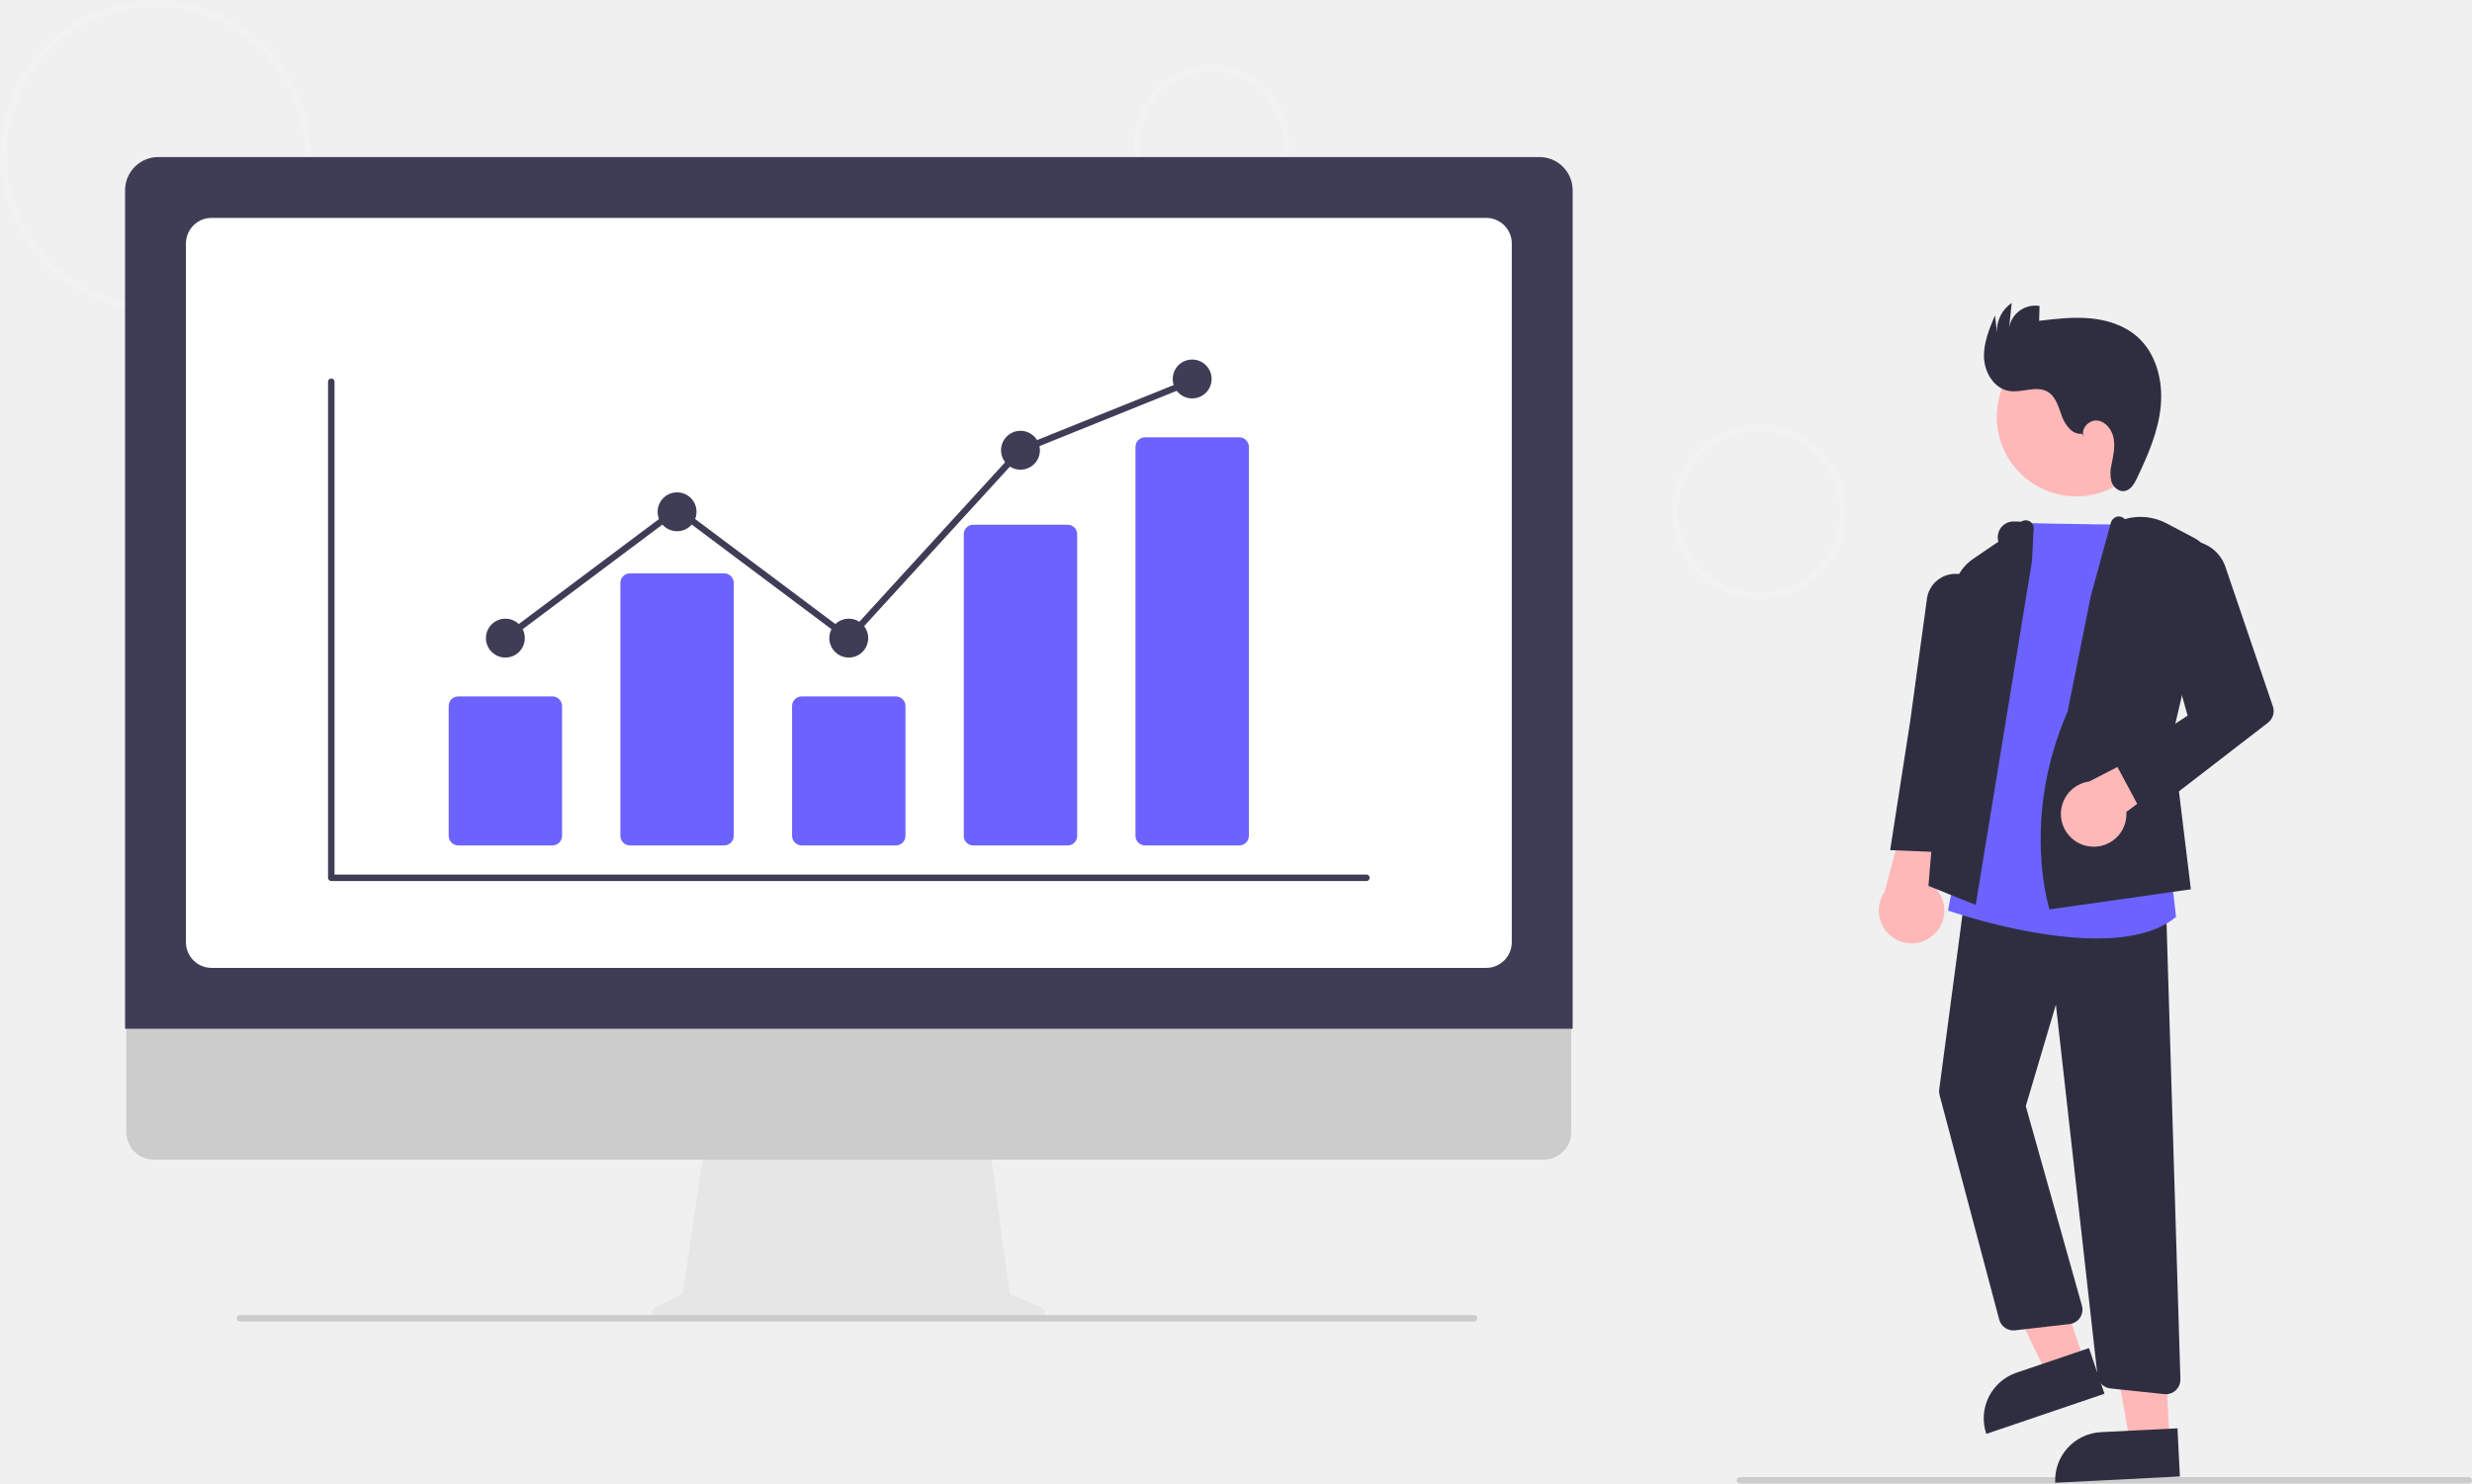
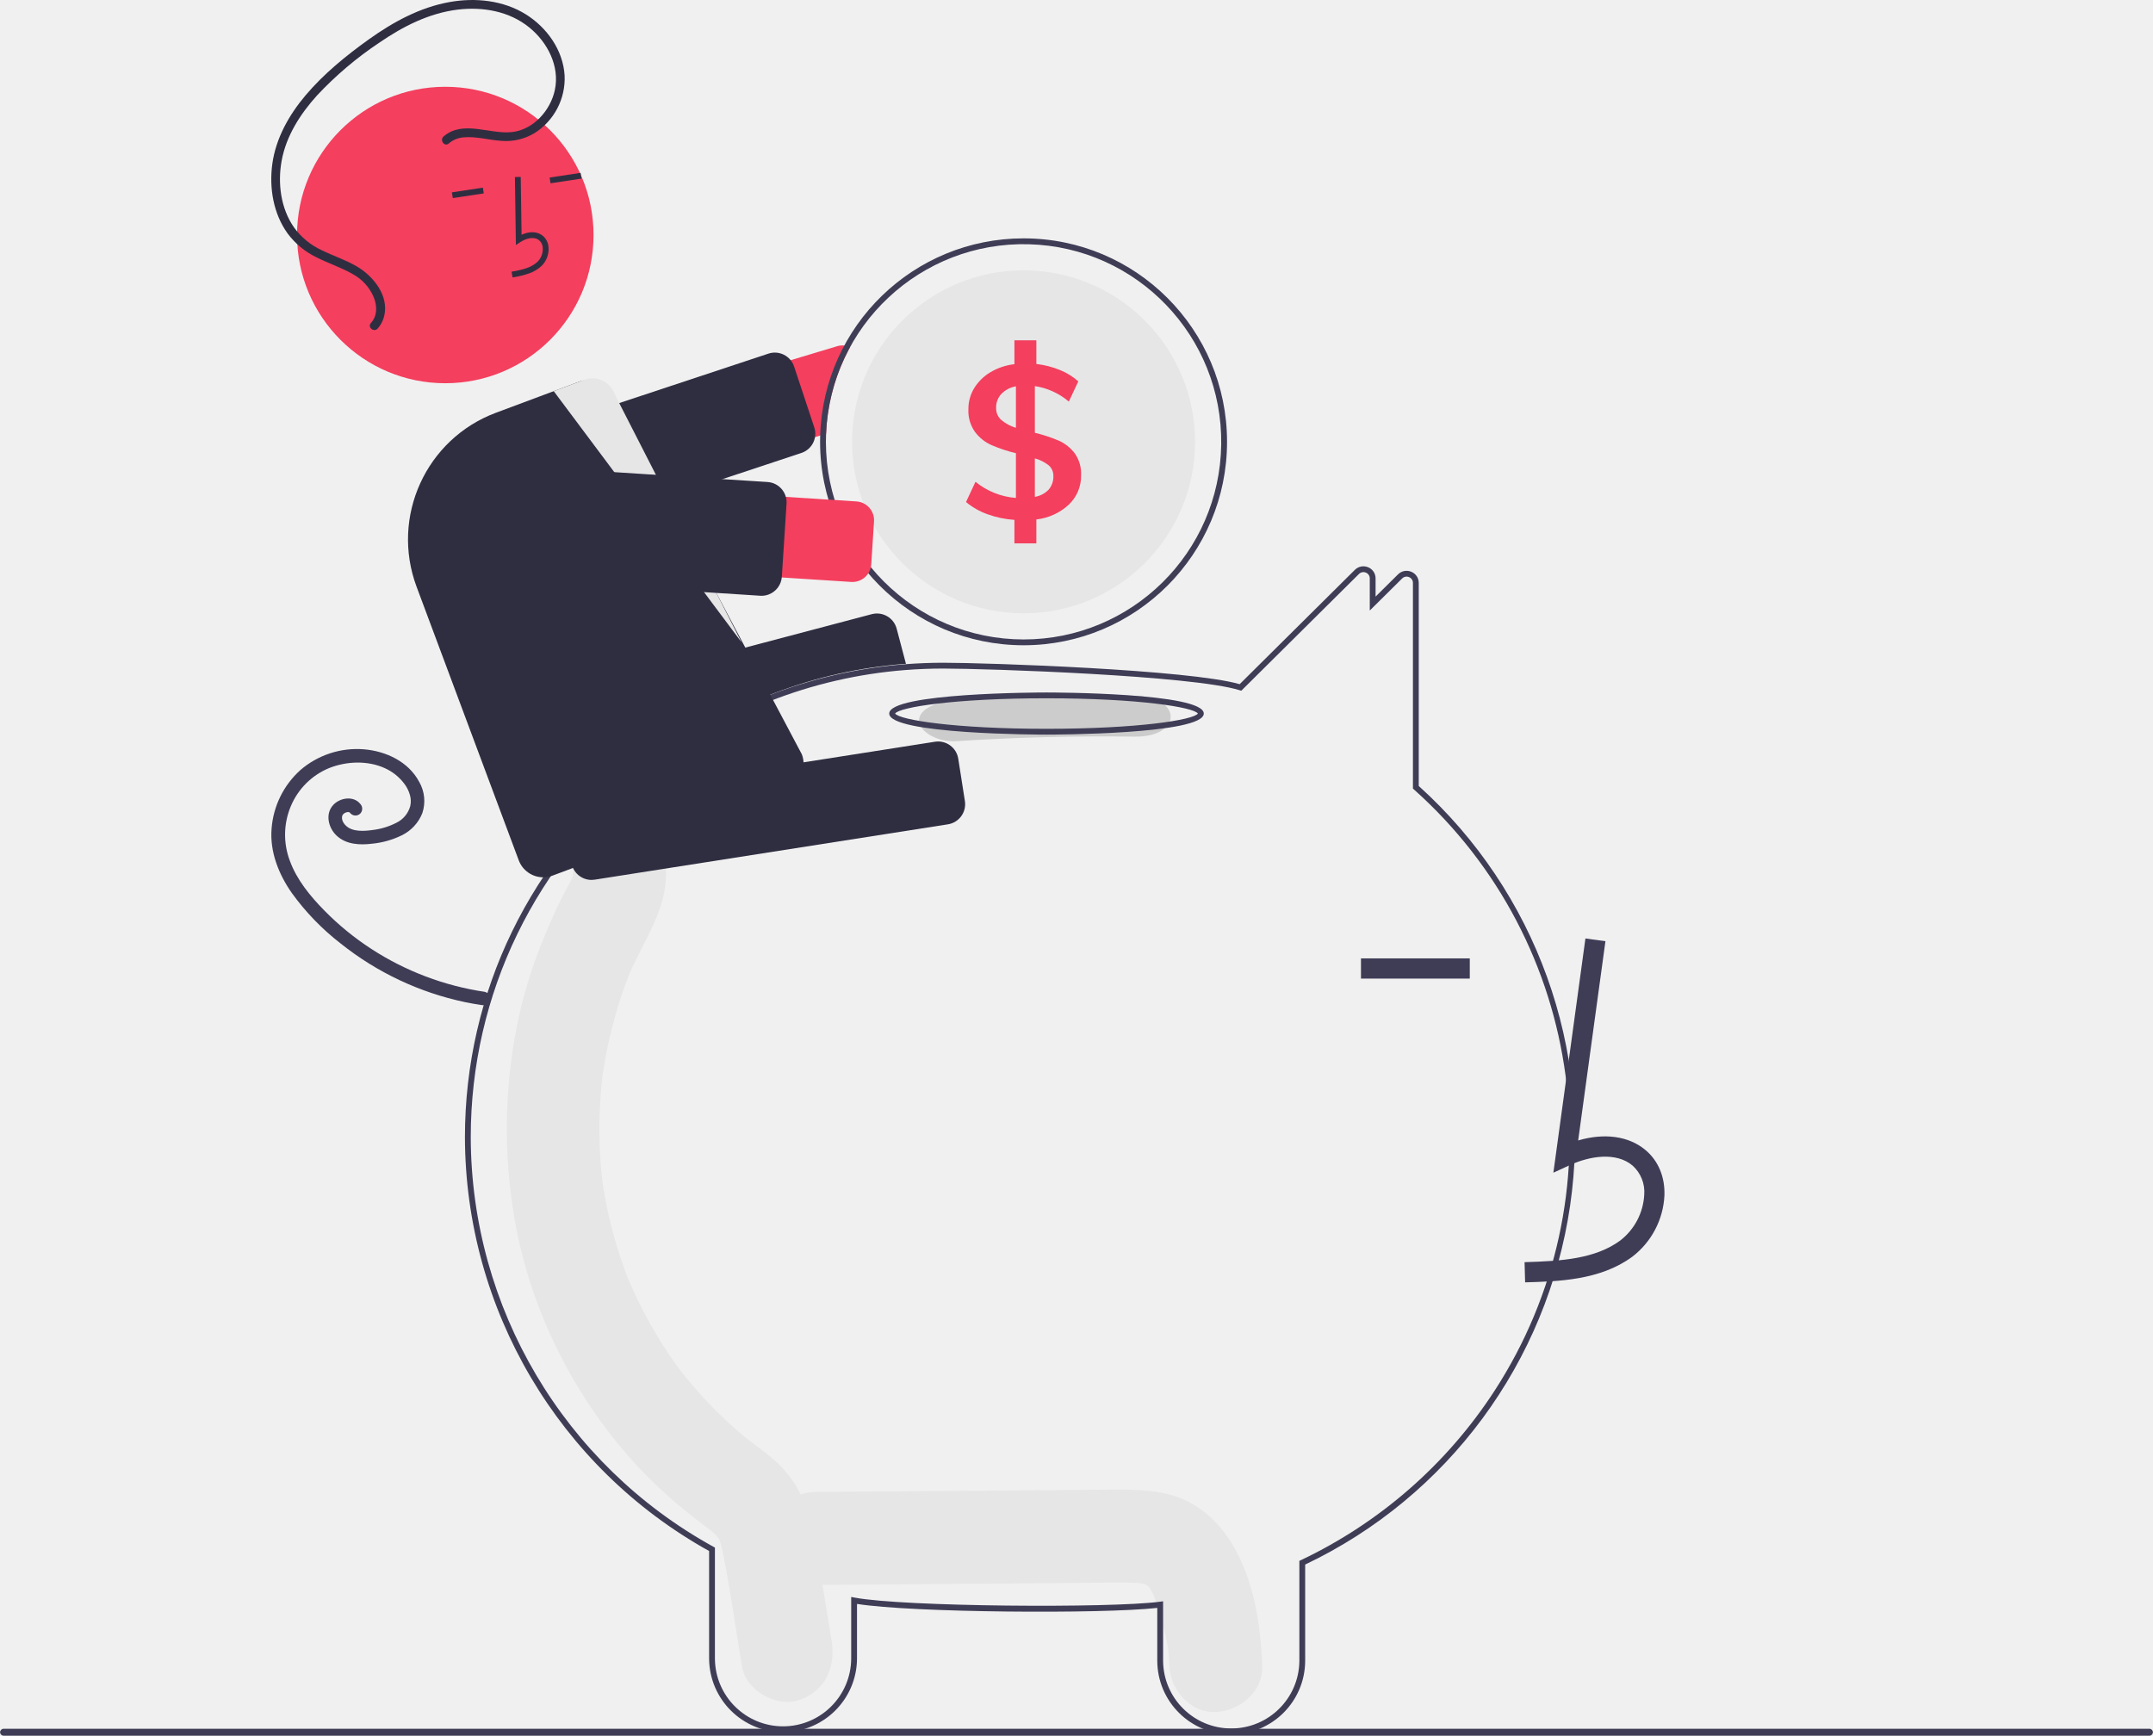
- <svg xmlns="http://www.w3.org/2000/svg" data-name="Layer 1" width="763.057" height="458" viewBox="0 0 763.057 458">
-   <path d="M266.472,317a48,48,0,1,1,48-48A48.054,48.054,0,0,1,266.472,317Zm0-94a46,46,0,1,0,46,46A46.052,46.052,0,0,0,266.472,223Z" transform="translate(-218.4715 -221)" fill="#f2f2f2" />
-   <path d="M592.472,289a24,24,0,1,1,24-24A24.027,24.027,0,0,1,592.472,289Zm0-46a22,22,0,1,0,22,22A22.025,22.025,0,0,0,592.472,243Z" transform="translate(-218.4715 -221)" fill="#f2f2f2" />
-   <path d="M761.472,406a27,27,0,1,1,27-27A27.031,27.031,0,0,1,761.472,406Zm0-52a25,25,0,1,0,25,25A25.028,25.028,0,0,0,761.472,354Z" transform="translate(-218.4715 -221)" fill="#f2f2f2" />
-   <path d="M980.528,679h-225a1,1,0,0,1,0-2h225a1,1,0,0,1,0,2Z" transform="translate(-218.4715 -221)" fill="#ccc" />
-   <circle cx="640.917" cy="128.686" r="24.561" fill="#ffb8b8" />
-   <polygon points="643.465 420.343 631.857 424.285 611.124 381.386 628.257 375.567 643.465 420.343" fill="#ffb8b8" />
-   <path d="M843.072,642.981h23.644a0,0,0,0,1,0,0v14.887a0,0,0,0,1,0,0H828.185a0,0,0,0,1,0,0v0A14.887,14.887,0,0,1,843.072,642.981Z" transform="translate(-382.6317 86.1046) rotate(-18.76035)" fill="#2f2e41" />
-   <polygon points="669.694 444.575 657.45 445.19 649.249 398.255 667.321 397.346 669.694 444.575" fill="#ffb8b8" />
-   <path d="M867.368,662.902h23.644a0,0,0,0,1,0,0v14.887a0,0,0,0,1,0,0H852.481a0,0,0,0,1,0,0v0A14.887,14.887,0,0,1,867.368,662.902Z" transform="translate(-251.0201 -176.3984) rotate(-2.87712)" fill="#2f2e41" />
-   <path d="M815.3,509.63a10.056,10.056,0,0,0-.468-15.412l11.674-33.774-17.992,4.598L800.188,496.409a10.11,10.11,0,0,0,15.113,13.221Z" transform="translate(-218.4715 -221)" fill="#ffb8b8" />
-   <path d="M887.021,651.424a4.544,4.544,0,0,1-.474-.025l-16.621-1.76a4.472,4.472,0,0,1-3.998-3.974L853.084,531.155l-9.294,31.335,17.329,61.583a4.5,4.5,0,0,1-3.818,5.689l-16.848,1.937a4.523,4.523,0,0,1-4.863-3.315l-18.409-69.303a4.482,4.482,0,0,1-.111-1.748l8.274-62.199,61.714,4.949,4.462,146.703a4.5,4.5,0,0,1-4.498,4.638Z" transform="translate(-218.4715 -221)" fill="#2f2e41" />
-   <path d="M865.688,510.719c-20.676,0-44.084-7.989-45.502-8.479l-.41-.142L843.101,382.413l.429.018c9.244.375,34.469.567,34.723.569l.453.003,9.723,105.619,1.738,15.449-.213.172C884.006,509.052,875.132,510.719,865.688,510.719Z" transform="translate(-218.4715 -221)" fill="#6c63ff" />
-   <path d="M828.336,500.375,813.747,494.499l7.436-89.944a14.856,14.856,0,0,1,6.474-11.104l7.677-5.225v0a4.868,4.868,0,0,1,4.827-6.24l2.199.071a2.5,2.5,0,0,1,3.827,2.661l-.483,9.529Z" transform="translate(-218.4715 -221)" fill="#2f2e41" />
-   <path d="M820.974,484.251l-19.049-.802,6.171-39.692,5.113-37.349a8.924,8.924,0,0,1,11.578-7.846h0a8.917,8.917,0,0,1,6.174,9.647l-5.18,40.467Z" transform="translate(-218.4715 -221)" fill="#2f2e41" />
-   <path d="M851.136,501.751l-.129-.401c-.088-.274-8.673-27.812,5.691-60.672l7.203-35.826,6.156-22.495a2.689,2.689,0,0,1,1.631-1.773,2.477,2.477,0,0,1,2.649.68l0,0a17.198,17.198,0,0,1,12.86,1.286l8.645,4.554a9.815,9.815,0,0,1,4.982,10.923l-11.815,50.423,5.744,47.097Z" transform="translate(-218.4715 -221)" fill="#2f2e41" />
-   <path d="M863.716,482.338a10.056,10.056,0,0,0,11.118-10.684l26.756-19.821-9.353-4.434-28.851,14.862a10.11,10.11,0,0,0,.33,20.077Z" transform="translate(-218.4715 -221)" fill="#ffb8b8" />
-   <path d="M880.491,473.465l-9.037-16.869,22.287-14.668-10.876-39.01A11.795,11.795,0,0,1,891.895,388.187h0a11.827,11.827,0,0,1,13.5,7.764l14.675,43.135a4.499,4.499,0,0,1-1.512,5.013Z" transform="translate(-218.4715 -221)" fill="#2f2e41" />
-   <path d="M861.127,354.895c-2.944.383-5.165-2.629-6.195-5.414s-1.815-6.027-4.375-7.531c-3.497-2.055-7.972.417-11.971-.261-4.516-.766-7.453-5.552-7.683-10.127s1.591-8.975,3.377-13.194l.624,5.242a10.396,10.396,0,0,1,4.543-9.087l-.804,7.692a8.164,8.164,0,0,1,9.392-6.756l-.127,4.583c5.216-.62,10.479-1.241,15.711-.769s10.5,2.128,14.466,5.574c5.932,5.154,8.098,13.641,7.371,21.465s-3.957,15.175-7.323,22.275c-.847,1.787-2.018,3.802-3.982,4.03-1.765.204-3.379-1.271-3.928-2.96a10.73,10.73,0,0,1,.048-5.271c.496-2.637,1.122-5.333.655-7.976s-2.368-5.254-5.032-5.578-5.39,2.721-4.109,5.079Z" transform="translate(-218.4715 -221)" fill="#2f2e41" />
-   <path d="M539.781,624.577l-9.561-4.026-6.559-47.928H436.322l-7.109,47.732-8.554,4.277a2.031,2.031,0,0,0,.908,3.848H538.994A2.031,2.031,0,0,0,539.781,624.577Z" transform="translate(-218.4715 -221)" fill="#e6e6e6" />
-   <path d="M694.991,579h-429.038a8.5,8.5,0,0,1-8.481-8.5V510h446v60.5A8.5,8.5,0,0,1,694.991,579Z" transform="translate(-218.4715 -221)" fill="#ccc" />
-   <path d="M703.92,538.594H257.08V279.727a10.258,10.258,0,0,1,10.247-10.247H693.673A10.259,10.259,0,0,1,703.92,279.727Z" transform="translate(-218.4715 -221)" fill="#3f3d56" />
-   <path d="M677.232,519.805H283.768a7.908,7.908,0,0,1-7.9-7.899V296.168a7.909,7.909,0,0,1,7.9-7.9H677.232a7.909,7.909,0,0,1,7.9,7.9v215.737A7.908,7.908,0,0,1,677.232,519.805Z" transform="translate(-218.4715 -221)" fill="#fff" />
-   <path d="M673.528,628.98h-381a1,1,0,0,1,0-2h381a1,1,0,0,1,0,2Z" transform="translate(-218.4715 -221)" fill="#ccc" />
-   <path d="M640.268,493H320.732a1,1,0,0,1-1-1V338.847a1,1,0,0,1,2,0V491h318.535a1,1,0,0,1,0,2Z" transform="translate(-218.4715 -221)" fill="#3f3d56" />
-   <path d="M389.003,482H359.94a2.972,2.972,0,0,1-2.969-2.968V438.968A2.972,2.972,0,0,1,359.94,436h29.063a2.972,2.972,0,0,1,2.969,2.968v40.063A2.972,2.972,0,0,1,389.003,482Z" transform="translate(-218.4715 -221)" fill="#6c63ff" />
-   <path d="M442.003,482H412.94a2.972,2.972,0,0,1-2.969-2.968V400.968A2.972,2.972,0,0,1,412.94,398h29.063a2.972,2.972,0,0,1,2.969,2.968v78.063A2.972,2.972,0,0,1,442.003,482Z" transform="translate(-218.4715 -221)" fill="#6c63ff" />
-   <path d="M495.003,482H465.94a2.972,2.972,0,0,1-2.969-2.968V438.968A2.972,2.972,0,0,1,465.94,436h29.063a2.972,2.972,0,0,1,2.969,2.968v40.063A2.972,2.972,0,0,1,495.003,482Z" transform="translate(-218.4715 -221)" fill="#6c63ff" />
-   <path d="M548.003,482H518.94a2.907,2.907,0,0,1-2.969-2.834V385.834A2.907,2.907,0,0,1,518.94,383h29.063a2.907,2.907,0,0,1,2.969,2.834v93.332A2.907,2.907,0,0,1,548.003,482Z" transform="translate(-218.4715 -221)" fill="#6c63ff" />
-   <path d="M601.003,482H571.94a2.972,2.972,0,0,1-2.969-2.968V358.968A2.972,2.972,0,0,1,571.94,356h29.063a2.972,2.972,0,0,1,2.969,2.968V479.032A2.972,2.972,0,0,1,601.003,482Z" transform="translate(-218.4715 -221)" fill="#6c63ff" />
-   <circle cx="156" cy="197" r="6" fill="#3f3d56" />
-   <circle cx="209" cy="158" r="6" fill="#3f3d56" />
-   <circle cx="262" cy="197" r="6" fill="#3f3d56" />
-   <circle cx="315" cy="139" r="6" fill="#3f3d56" />
-   <circle cx="368" cy="117" r="6" fill="#3f3d56" />
-   <polygon points="262.126 198.344 209 158.552 156.6 197.8 155.4 196.2 209 156.053 261.874 195.656 314.415 138.158 314.626 138.072 367.626 116.718 368.374 118.573 315.585 139.842 262.126 198.344" fill="#3f3d56" />
+ <svg xmlns="http://www.w3.org/2000/svg" data-name="Layer 1" width="740.675" height="597.175" viewBox="0 0 740.675 597.175">
+   <path d="M651.612,679.719c-5.122-7.172-12.055-12.419-20.771-14.383-7.601-1.713-15.416-1.421-23.142-1.361l-97.692.753c-8.367.065-16.389,7.313-16,16,.386,8.614,7.032,16.069,16,16q42.926-.331,85.851-.662c6.747-.052,13.497-.174,20.244-.152,1.515.005,3.024.085,4.538.102.367.004.631.001.818-.007.047.014.086.027.147.044.79.217,1.6.366,2.394.572-.278.008.515.503.914.671.055.108.171.299.366.595.272.51,1.077,2.059,1.11,2.01a71.762,71.762,0,0,1,2.987,9.393c1.859,7.047,2.268,8.52,2.536,15.132.338,8.352,7.117,16.398,16,16,8.379-.375,16.363-7.042,16-16C663.3,709.333,660.651,692.377,651.612,679.719Z" transform="translate(-229.6623 -151.4124)" fill="#e6e6e6" />
+   <path d="M515.749,715.825c-1.835-11.12-3.635-22.246-5.505-33.36-1.898-11.274-5.774-21.598-14.548-28.997-2.344-1.977-4.775-3.823-7.216-5.663-.858-.647-1.715-1.295-2.563-1.956-.051-.04-.083-.064-.127-.099-.093-.08-.205-.176-.355-.303-3.657-3.095-7.19-6.327-10.556-9.763q-4.483-4.577-8.575-9.545-1.022-1.241-2.019-2.504c-.114-.145-.729-.94-1.135-1.459-.377-.519-1.066-1.457-1.182-1.621q-1.164-1.646-2.286-3.322a156.126,156.126,0,0,1-13.187-24.115q-.547-1.251-1.068-2.517c-.093-.258-.214-.588-.374-1.029-.741-2.038-1.481-4.074-2.159-6.137q-2.16-6.571-3.714-13.336-.768-3.34-1.383-6.715-.317-1.735-.593-3.478c-.03-.193-.21-1.446-.316-2.154-.078-.712-.224-1.972-.243-2.166q-.176-1.756-.312-3.516-.307-3.96-.415-7.933-.185-7.061.253-14.122c.166-2.645.402-5.282.693-7.915.018-.162.031-.29.044-.406.018-.118.038-.251.062-.417.215-1.455.442-2.908.695-4.356a159.294,159.294,0,0,1,3.739-16.313q1.088-3.809,2.363-7.555.568-1.663,1.173-3.314c-.026.071,1.182-3.016,1.198-3.119,4.795-11.329,12.638-21.657,12.648-34.526.007-8.713-7.364-17.06-16-16.657a16.625,16.625,0,0,0-16,16.657c0,.196-.001.363-.001.525-.081.271-.148.498-.208.698-.935,2.032-2.081,3.963-3.107,5.944-2.811,5.423-5.209,11.025-7.488,16.708a159.825,159.825,0,0,0-8.529,28.628,182.098,182.098,0,0,0-.968,65.04c6.204,37.813,26.662,74.009,55.103,98.339,2.468,2.111,4.997,4.152,7.549,6.151,1.056.827,2.121,1.639,3.191,2.446.506.381,2.602,2.034,1.68,1.233,1.982,1.692,2.817,2.543,3.326,3.789.074.288.174.678.311,1.211.359,1.405.7,2.808.983,4.233,2.476,12.451,4.196,25.112,6.264,37.644,1.421,8.611,12.022,14.215,19.682,11.634C513.49,733.312,517.272,725.051,515.749,715.825Z" transform="translate(-229.6623 -151.4124)" fill="#e6e6e6" />
+   <path d="M653.23,748.12a25.374,25.374,0,0,1-25.44-25.25V704.619c-19.109,2.139-84.543,1.644-103.3-1.37v18.892a25.441,25.441,0,0,1-50.88,0v-37.092a163.307,163.307,0,0,1-84-142.388c0-49.83,22.583-96.314,61.959-127.534a164.075,164.075,0,0,1,89.323-35.173c4.427-.347,8.881-.523,13.239-.523,15.352,0,84.619,2.372,101.998,7.372L695.756,347.48a4.16,4.16,0,0,1,4.55-.907,4.1,4.1,0,0,1,2.584,3.847v6.252l7.716-7.642a4.151,4.151,0,0,1,4.546-.908,4.102,4.102,0,0,1,2.587,3.848v69.865a162.759,162.759,0,0,1-39.07,267.866v33.169A25.374,25.374,0,0,1,653.23,748.12ZM629.79,702.351v20.52a23.441,23.441,0,0,0,46.88,0V688.438l.571-.271a162.456,162.456,0,0,0,66.531-58.182,160.325,160.325,0,0,0-27.699-206.96l-.332-.298V351.97a2.103,2.103,0,0,0-1.342-1.996,2.149,2.149,0,0,0-2.381.473l-11.127,11.021V350.42a2.103,2.103,0,0,0-1.342-1.996,2.154,2.154,0,0,0-2.385.477l-40.476,40.164-.575-.18c-16.156-5.057-86.513-7.454-101.982-7.454-4.306,0-8.707.174-13.082.517a162.075,162.075,0,0,0-88.237,34.746c-38.895,30.838-61.202,76.751-61.202,125.967A161.315,161.315,0,0,0,475.094,683.585l.516.286v38.27a23.441,23.441,0,0,0,46.88,0V700.854l1.185.223c16.856,3.171,87.832,3.671,104.985,1.421Z" transform="translate(-229.6623 -151.4124)" fill="#3f3d56" />
+   <path d="M517.66,270.53,406.92,303.81a13.882,13.882,0,0,0,7.99,26.59l96.91-29.13,2.03-.61a67.517,67.517,0,0,1,8.29-29.86,6.165,6.165,0,0,0-2-.52A6.367,6.367,0,0,0,517.66,270.53Z" transform="translate(-229.6623 -151.4124)" fill="#f43f5e" />
+   <path d="M412.995,337.495a7.013,7.013,0,0,1-6.638-4.801l-6.925-20.896a6.999,6.999,0,0,1,4.443-8.847l90.131-29.87a7,7,0,0,1,8.847,4.442l6.925,20.896a6.976,6.976,0,0,1-4.193,8.759q-.125.047-.252.088l-90.129,29.869A7.003,7.003,0,0,1,412.995,337.495Z" transform="translate(-229.6623 -151.4124)" fill="#2f2e41" />
+   <path d="M581.79,233.42a70.031,70.031,0,0,0-69.97,67.85c-.02.71-.03,1.43-.03,2.15a70,70,0,1,0,70-70Zm0,138a68.071,68.071,0,0,1-68-68q0-1.395.06-2.76A67.998,67.998,0,1,1,581.79,371.42Z" transform="translate(-229.6623 -151.4124)" fill="#3f3d56" />
+   <path d="M640.79,303.42a59,59,0,0,1-118,0c0-1.87.09-3.71.26-5.53A59,59,0,0,1,640.79,303.42Z" transform="translate(-229.6623 -151.4124)" fill="#e6e6e6" />
+   <path d="M599.36,307.34a14.048,14.048,0,0,0-5.47-4.33,53.139,53.139,0,0,0-8.22-2.7V284.25a23.396,23.396,0,0,1,11.69,5.33l3.26-6.95a21.561,21.561,0,0,0-6.36-3.93,31.259,31.259,0,0,0-8.07-2.07v-8.14h-7.55v8.22a20.672,20.672,0,0,0-8.25,2.77,16.399,16.399,0,0,0-5.59,5.48,13.771,13.771,0,0,0-1.99,7.29,12.463,12.463,0,0,0,2.29,7.8,14.51,14.51,0,0,0,5.7,4.52,52.692,52.692,0,0,0,8.36,2.77v15.39A24.988,24.988,0,0,1,565.25,317.18l-3.26,6.96a24.58,24.58,0,0,0,7.44,4.22,34.161,34.161,0,0,0,9.21,1.92v8.07h7.55v-8.22a19.538,19.538,0,0,0,11.21-5.14,13.59,13.59,0,0,0,4.18-10.1A12.055,12.055,0,0,0,599.36,307.34Zm-20.2-8.73a14.499,14.499,0,0,1-5.03-2.7,5.32,5.32,0,0,1-1.78-4.18,6.726,6.726,0,0,1,1.82-4.81,9.202,9.202,0,0,1,4.99-2.59Zm11.25,21.28a8.557,8.557,0,0,1-4.74,2.47V309.12a13.24,13.24,0,0,1,4.74,2.37,4.658,4.658,0,0,1,1.63,3.7A6.804,6.804,0,0,1,590.41,319.89Z" transform="translate(-229.6623 -151.4124)" fill="#f43f5e" />
+   <path d="M416.209,422.184a7.023,7.023,0,0,1-6.775-5.216l-3.77-14.27a7.004,7.004,0,0,1,4.975-8.551l118.941-31.43a7.015,7.015,0,0,1,8.551,4.985l3.194,12.09-.598.046a160.163,160.163,0,0,0-84.108,31.871l-.173.084-38.46,10.16A6.963,6.963,0,0,1,416.209,422.184Z" transform="translate(-229.6623 -151.4124)" fill="#2f2e41" />
+   <path d="M396.51,492.671a98.108,98.108,0,0,1-39.122-14.792A95.527,95.527,0,0,1,341.214,464.65c-4.828-4.924-9.447-10.521-11.838-17.079a25.299,25.299,0,0,1,.331-18.769,24.334,24.334,0,0,1,13.169-13.126c5.99-2.389,13.226-2.644,19.055-.028a17.089,17.089,0,0,1,6.964,5.606,11.435,11.435,0,0,1,1.81,3.758,7.674,7.674,0,0,1,.09,3.759,9.016,9.016,0,0,1-4.774,5.723,24.068,24.068,0,0,1-8.152,2.486c-2.86.39-6.969.745-9.268-1.551a4.669,4.669,0,0,1-1.093-1.611,3.114,3.114,0,0,1-.172-1.458c-.034.217.139-.472.129-.445-.036.102-.194.35.03-.031a3.397,3.397,0,0,1,.233-.363c-.076.098-.243.262.055-.019a1.962,1.962,0,0,1,.914-.564c.138-.04.279-.072.418-.11.353-.096-.352.005.009-.006.139-.004.28-.001.419-.007.354-.016-.349-.097-.01-.011.132.033.262.065.392.106.282.089-.2-.207-.009.014.224.259-.235-.252.019-.001a4.624,4.624,0,0,1,.358.394,2.359,2.359,0,0,0,3.315,0,2.399,2.399,0,0,0,0-3.315c-2.311-2.865-6.877-2.157-9.215.264-2.982,3.088-1.801,7.983,1.1,10.678,3.284,3.051,7.934,3.263,12.158,2.751a29.817,29.817,0,0,0,10.269-2.902,14.398,14.398,0,0,0,7.024-7.588,13.174,13.174,0,0,0-1.056-10.769c-3.729-7.011-11.452-10.606-19.084-11.228a29.812,29.812,0,0,0-21.819,7.163,30.154,30.154,0,0,0-9.888,20.075c-.666,7.996,2.436,15.761,6.959,22.214a84.627,84.627,0,0,0,16.779,17.353,102.473,102.473,0,0,0,42.812,20.191q2.792.577,5.615.988a2.421,2.421,0,0,0,2.883-1.637,2.361,2.361,0,0,0-1.637-2.883Z" transform="translate(-229.6623 -151.4124)" fill="#3f3d56" />
+   <path d="M619.895,390.794q-30.663-.433-61.133,1.556c-6.943.453-12.951,2.907-12.951,7.032,0,3.449,5.96,7.489,12.951,7.032q30.454-1.989,61.133-1.556C636.569,405.094,636.559,391.029,619.895,390.794Z" transform="translate(-229.6623 -151.4124)" fill="#ccc" />
+   <path d="M589.682,404.162c-2.209,0-54.106-.083-54.106-7.251,0-7.168,51.896-7.25,54.106-7.25s54.106.083,54.106,7.25C643.787,404.079,591.891,404.162,589.682,404.162Zm-52.076-7.251c1.42,2.173,20.496,5.251,52.076,5.251s50.656-3.078,52.076-5.251c-1.42-2.173-20.496-5.25-52.076-5.25S539.025,394.738,537.605,396.911Z" transform="translate(-229.6623 -151.4124)" fill="#3f3d56" />
+   <path d="M754.336,592.612c11.488-.319,25.786-.718,36.801-8.764a28.262,28.262,0,0,0,11.121-21.103c.225-6.355-2.071-11.901-6.465-15.614-5.753-4.861-14.154-6.002-23.207-3.341l9.38-68.548-6.886-.943L764.052,554.885l5.75-2.639c6.666-3.058,15.817-4.614,21.504.192a12.215,12.215,0,0,1,4.006,10.062,21.361,21.361,0,0,1-8.275,15.735c-8.572,6.261-19.969,7.069-32.895,7.43Z" transform="translate(-229.6623 -151.4124)" fill="#3f3d56" />
+   <rect x="468.203" y="329.741" width="37.432" height="6.95" fill="#3f3d56" />
+   <path d="M433.148,454.15a7.012,7.012,0,0,1-6.904-5.917L423.959,433.651a7.008,7.008,0,0,1,5.832-8L551.322,406.609a7.007,7.007,0,0,1,7.999,5.832l2.285,14.582a7.007,7.007,0,0,1-5.832,8l-121.531,19.042A7.096,7.096,0,0,1,433.148,454.15Z" transform="translate(-229.6623 -151.4124)" fill="#2f2e41" />
+   <circle cx="153.189" cy="80.855" r="51" fill="#f43f5e" />
+   <path d="M411.727,245.463a12.095,12.095,0,0,0,4.367-2.676,8.133,8.133,0,0,0,2.255-6.483,5.472,5.472,0,0,0-2.512-4.164c-1.846-1.135-4.285-1.092-6.747.049l-.284-19.908-2.0.028.334,23.404,1.522-.998c1.765-1.156,4.302-1.994,6.127-.872a3.514,3.514,0,0,1,1.573,2.69,6.146,6.146,0,0,1-1.676,4.834c-2.168,2.151-5.377,2.872-9.039,3.531l.354,1.968A32.963,32.963,0,0,0,411.727,245.463Z" transform="translate(-229.6623 -151.4124)" fill="#2f2e41" />
+   <rect x="418.838" y="211.679" width="10.772" height="2" transform="translate(-256.7253 -85.49311) rotate(-8.61162)" fill="#2f2e41" />
+   <rect x="385.221" y="216.769" width="10.772" height="2" transform="translate(-257.8664 -90.46937) rotate(-8.61162)" fill="#2f2e41" />
+   <path d="M416.555,453.258a9.03,9.03,0,0,1-8.434-5.855L372.957,353.235a46.532,46.532,0,0,1,27.284-59.802L428.833,282.756a8.958,8.958,0,0,1,6.878.239,8.832,8.832,0,0,1,4.675,4.986L505.523,410.964a9.002,9.002,0,0,1-5.257,11.638L419.7,452.687A8.976,8.976,0,0,1,416.555,453.258Z" transform="translate(-229.6623 -151.4124)" fill="#2f2e41" />
+   <path d="M420.158,285.995l64.629,86.426L441.056,286.902a8.079,8.079,0,0,0-10.349-4.846Z" transform="translate(-229.6623 -151.4124)" fill="#e6e6e6" />
+   <path d="M522.49,351.63l-115.395-7.433a13.879,13.879,0,1,1,1.784-27.701l115.395,7.433a6.499,6.499,0,0,1,6.069,6.904l-.949,14.729a6.501,6.501,0,0,1-6.905,6.069Z" transform="translate(-229.6623 -151.4124)" fill="#f43f5e" />
+   <path d="M491.655,356.395q-.229,0-.458-.015h-0l-94.756-6.104a6.999,6.999,0,0,1-6.536-7.435l1.62-25.158a7,7,0,0,1,7.436-6.535l94.756,6.103a7.008,7.008,0,0,1,6.535,7.435l-1.62,25.159a7.019,7.019,0,0,1-4.546,6.111A6.926,6.926,0,0,1,491.655,356.395Z" transform="translate(-229.6623 -151.4124)" fill="#2f2e41" />
+   <path d="M382.267,198.353c6.709-5.77,15.923-.608,23.617-1.512,7.361-.865,13.174-7.468,14.659-14.482,1.732-8.184-2.516-16.383-8.777-21.486-6.857-5.589-15.952-7.193-24.57-6.159-9.878,1.185-18.911,5.789-27.017,11.359a121.85,121.85,0,0,0-21.442,18.169c-5.751,6.352-10.624,13.923-12.18,22.47-1.414,7.768-.334,16.375,4.258,22.955a24.205,24.205,0,0,0,9.474,7.805c3.937,1.933,8.138,3.316,11.952,5.502,5.768,3.305,11.374,10.159,9.567,17.291a9.793,9.793,0,0,1-2.226,4.19c-1.291,1.433-3.619-.461-2.325-1.897,2.273-2.523,2.183-5.888.972-8.9a16.272,16.272,0,0,0-7.233-7.954c-3.993-2.283-8.401-3.692-12.494-5.772a27.023,27.023,0,0,1-9.911-8.214c-4.898-6.807-6.363-15.666-5.253-23.861,1.202-8.868,5.759-16.927,11.471-23.68,6.216-7.349,13.852-13.571,21.652-19.159,8.37-5.997,17.617-11.067,27.85-12.9,8.87-1.59,18.485-.611,26.241,4.223,7.24,4.512,12.792,12.274,13.344,20.947a22.235,22.235,0,0,1-10.376,19.942,19.101,19.101,0,0,1-11.41,2.643c-4.262-.273-8.527-1.578-12.816-1.215a8.941,8.941,0,0,0-5.268,2.128c-1.466,1.261-3.213-1.181-1.759-2.431Z" transform="translate(-229.6623 -151.4124)" fill="#2f2e41" />
+   <path d="M969.147,748.588H230.853a1.191,1.191,0,0,1,0-2.381H969.147a1.191,1.191,0,0,1,0,2.381Z" transform="translate(-229.6623 -151.4124)" fill="#3f3d56" />
</svg>
